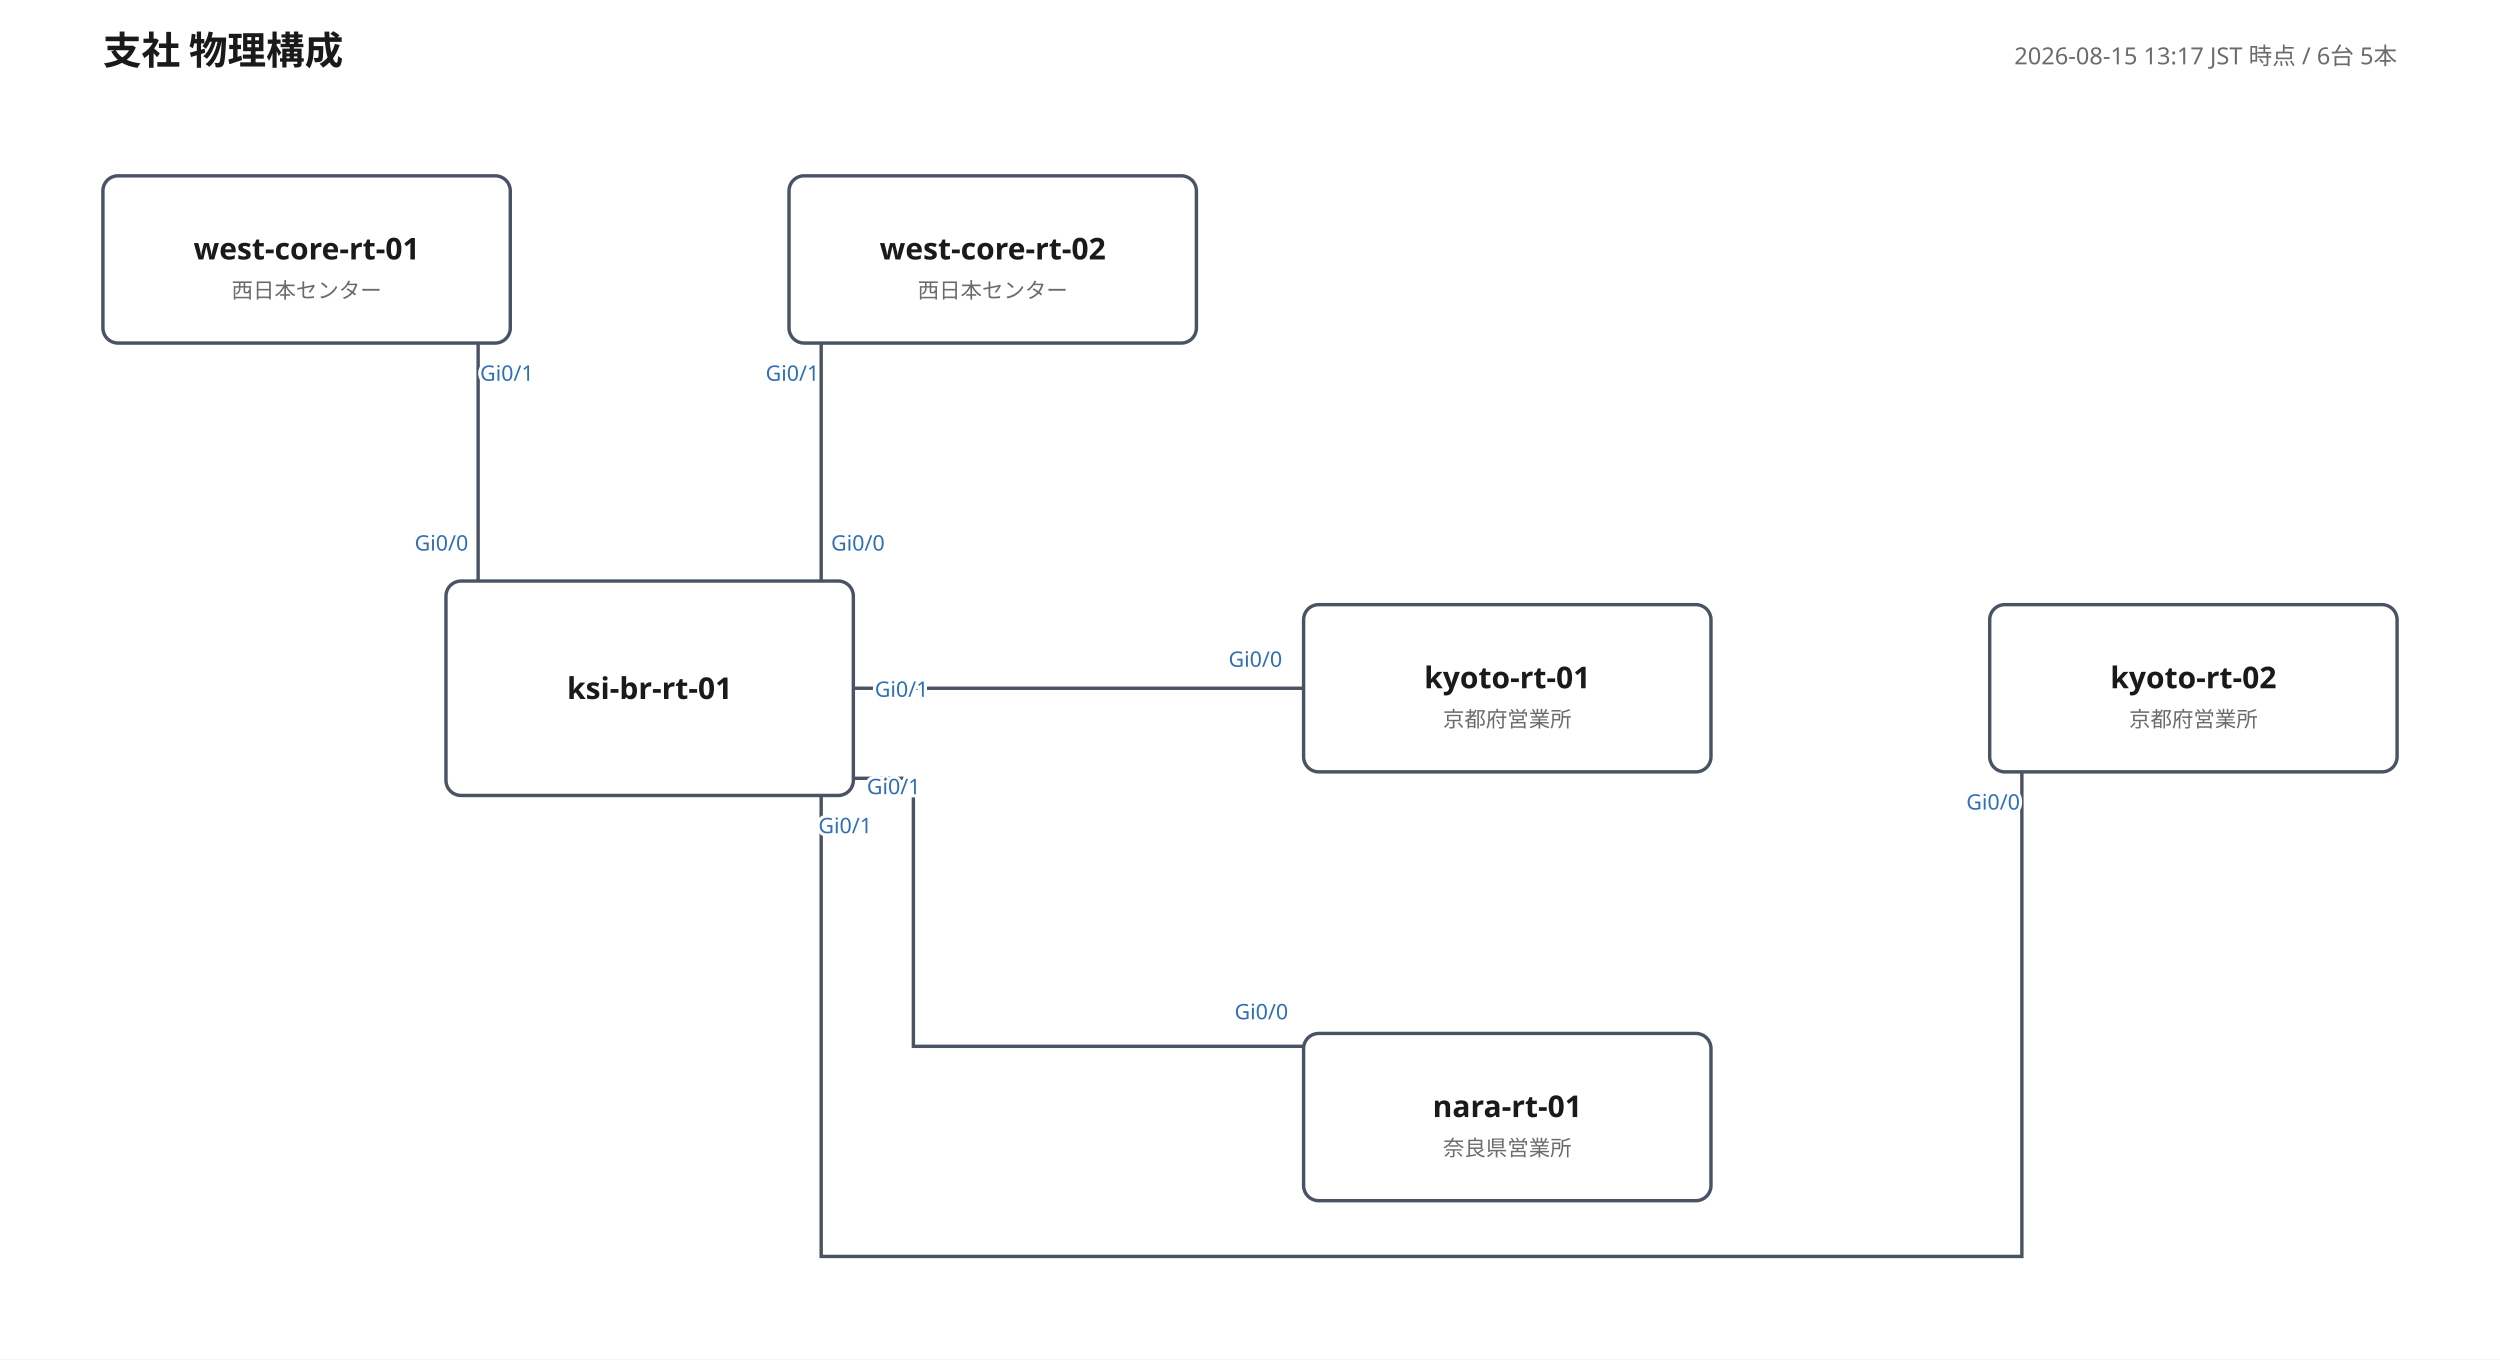
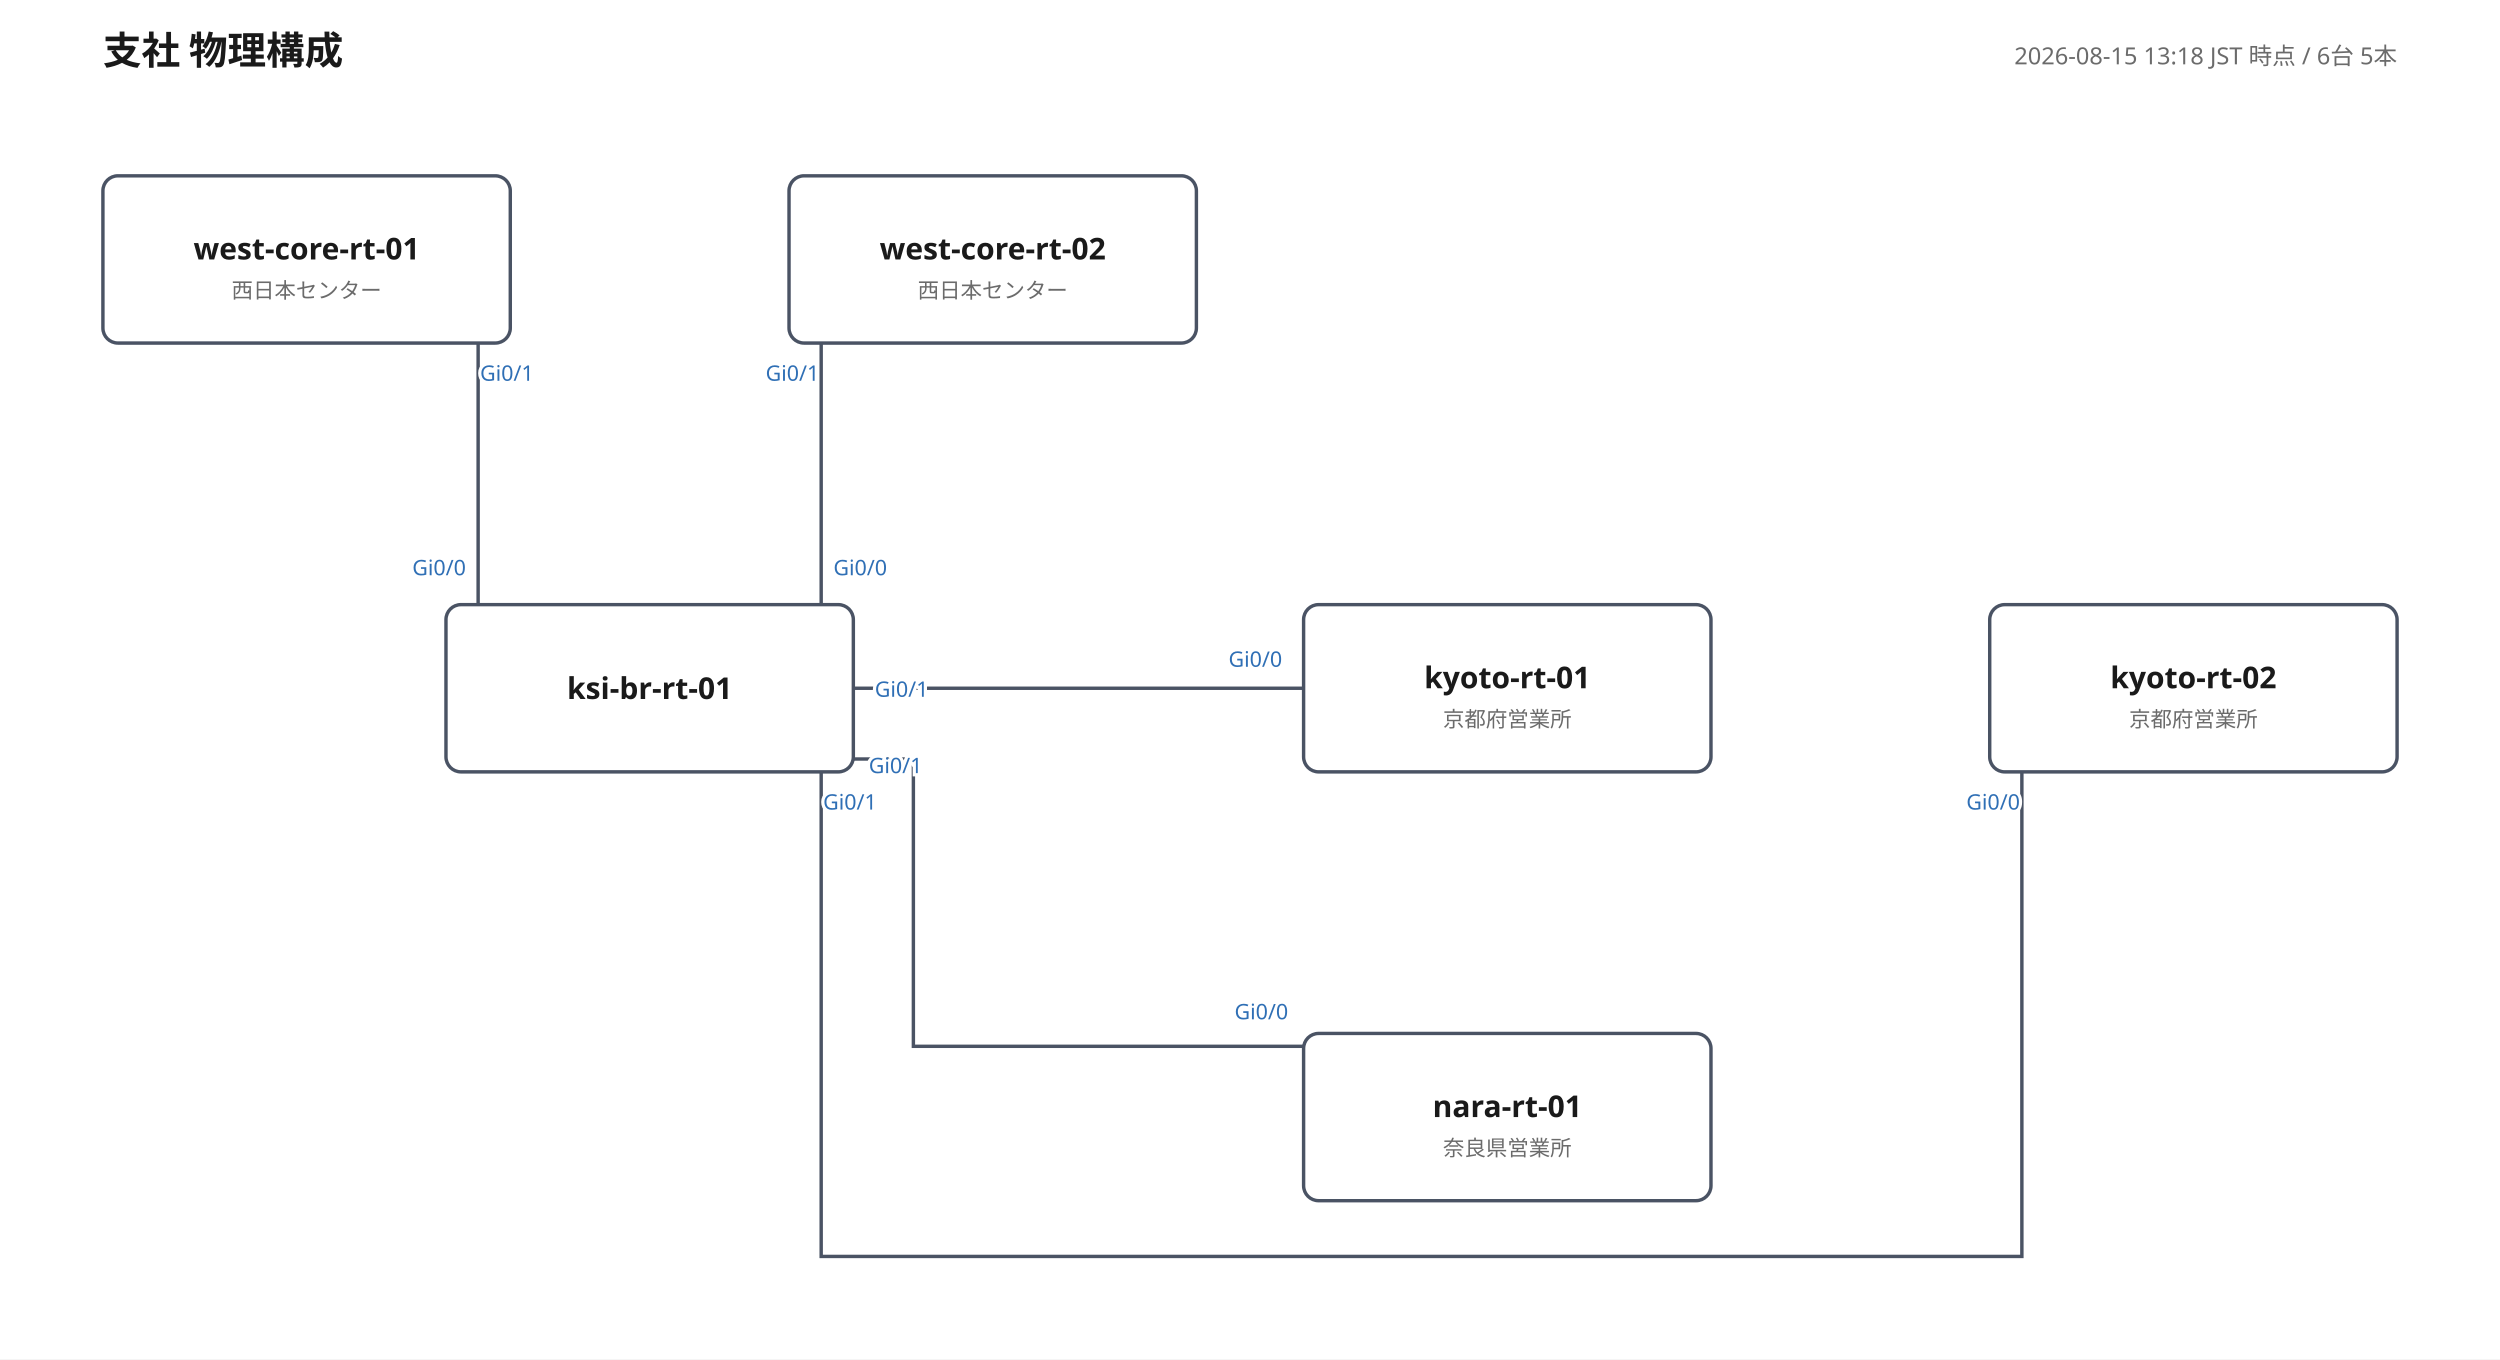
<svg xmlns="http://www.w3.org/2000/svg" width="1166" height="634" viewBox="0 0 1166 634" font-family="'Yu Gothic', 'Hiragino Kaku Gothic ProN', Meiryo, 'Noto Sans JP', sans-serif">
  <rect width="100%" height="100%" fill="#ffffff" />
  <text x="48" y="30" font-size="18" font-weight="700" fill="#1a1a1a">支社 物理構成</text>
-   <text x="1118" y="30" font-size="11" fill="#6b6b6b" text-anchor="end">2026-08-15 13:17 JST 時点 / 6台 5本</text>
-   <polyline points="223,271 223,160" fill="none" stroke="#4a5364" stroke-width="1.6" />
-   <text class="port-label" x="218.4" y="256.8" font-size="10" fill="#2f6fb5" text-anchor="end" paint-order="stroke" stroke="#ffffff" stroke-width="3">Gi0/0</text>
+   <text x="1118" y="30" font-size="11" fill="#6b6b6b" text-anchor="end">2026-08-15 13:18 JST 時点 / 6台 5本</text>
+   <polyline points="223,282 223,160" fill="none" stroke="#4a5364" stroke-width="1.6" />
+   <text class="port-label" x="217.3" y="268.3" font-size="10" fill="#2f6fb5" text-anchor="end" paint-order="stroke" stroke="#ffffff" stroke-width="3">Gi0/0</text>
  <text class="port-label" x="223.9" y="177.6" font-size="10" fill="#2f6fb5" text-anchor="start" paint-order="stroke" stroke="#ffffff" stroke-width="3">Gi0/1</text>
-   <polyline points="383,271 383,160" fill="none" stroke="#4a5364" stroke-width="1.6" />
-   <text class="port-label" x="387.6" y="256.8" font-size="10" fill="#2f6fb5" text-anchor="start" paint-order="stroke" stroke="#ffffff" stroke-width="3">Gi0/0</text>
+   <polyline points="383,282 383,160" fill="none" stroke="#4a5364" stroke-width="1.6" />
+   <text class="port-label" x="388.7" y="268.3" font-size="10" fill="#2f6fb5" text-anchor="start" paint-order="stroke" stroke="#ffffff" stroke-width="3">Gi0/0</text>
  <text class="port-label" x="382.1" y="177.6" font-size="10" fill="#2f6fb5" text-anchor="end" paint-order="stroke" stroke="#ffffff" stroke-width="3">Gi0/1</text>
  <polyline points="608,321 398,321" fill="none" stroke="#4a5364" stroke-width="1.6" />
  <text class="port-label" x="598.0" y="311.0" font-size="10" fill="#2f6fb5" text-anchor="end" paint-order="stroke" stroke="#ffffff" stroke-width="3">Gi0/0</text>
  <text class="port-label" x="408.0" y="325.0" font-size="10" fill="#2f6fb5" text-anchor="start" paint-order="stroke" stroke="#ffffff" stroke-width="3">Gi0/1</text>
-   <polyline points="943,360 943,586 383,586 383,371" fill="none" stroke="#4a5364" stroke-width="1.6" />
+   <polyline points="943,360 943,586 383,586 383,360" fill="none" stroke="#4a5364" stroke-width="1.6" />
  <text class="port-label" x="942.1" y="377.6" font-size="10" fill="#2f6fb5" text-anchor="end" paint-order="stroke" stroke="#ffffff" stroke-width="3">Gi0/0</text>
-   <text class="port-label" x="381.7" y="388.6" font-size="10" fill="#2f6fb5" text-anchor="start" paint-order="stroke" stroke="#ffffff" stroke-width="3">Gi0/1</text>
-   <polyline points="608,488 426,488 426,363 398,363" fill="none" stroke="#4a5364" stroke-width="1.6" />
+   <text class="port-label" x="383.9" y="377.6" font-size="10" fill="#2f6fb5" text-anchor="start" paint-order="stroke" stroke="#ffffff" stroke-width="3">Gi0/1</text>
+   <polyline points="608,488 426,488 426,354 398,354" fill="none" stroke="#4a5364" stroke-width="1.6" />
  <text class="port-label" x="600.8" y="475.4" font-size="10" fill="#2f6fb5" text-anchor="end" paint-order="stroke" stroke="#ffffff" stroke-width="3">Gi0/0</text>
-   <text class="port-label" x="404.3" y="370.4" font-size="10" fill="#2f6fb5" text-anchor="start" paint-order="stroke" stroke="#ffffff" stroke-width="3">Gi0/1</text>
+   <text class="port-label" x="405.2" y="360.6" font-size="10" fill="#2f6fb5" text-anchor="start" paint-order="stroke" stroke="#ffffff" stroke-width="3">Gi0/1</text>
  <g>
    <rect x="48" y="82" width="190" height="78" rx="7" fill="#ffffff" stroke="#4a5364" stroke-width="1.6" />
    <text x="143" y="121" font-size="14" font-weight="700" fill="#1a1a1a" text-anchor="middle">west-core-rt-01</text>
    <text x="143" y="139" font-size="10" fill="#6b6b6b" text-anchor="middle">西日本センター</text>
  </g>
  <g>
    <rect x="368" y="82" width="190" height="78" rx="7" fill="#ffffff" stroke="#4a5364" stroke-width="1.6" />
    <text x="463" y="121" font-size="14" font-weight="700" fill="#1a1a1a" text-anchor="middle">west-core-rt-02</text>
    <text x="463" y="139" font-size="10" fill="#6b6b6b" text-anchor="middle">西日本センター</text>
  </g>
  <g>
-     <rect x="208" y="271" width="190" height="100" rx="7" fill="#ffffff" stroke="#4a5364" stroke-width="1.6" />
+     <rect x="208" y="282" width="190" height="78" rx="7" fill="#ffffff" stroke="#4a5364" stroke-width="1.6" />
    <text x="303" y="326" font-size="14" font-weight="700" fill="#1a1a1a" text-anchor="middle">ksi-br-rt-01</text>
  </g>
  <g>
    <rect x="608" y="282" width="190" height="78" rx="7" fill="#ffffff" stroke="#4a5364" stroke-width="1.6" />
    <text x="703" y="321" font-size="14" font-weight="700" fill="#1a1a1a" text-anchor="middle">kyoto-rt-01</text>
    <text x="703" y="339" font-size="10" fill="#6b6b6b" text-anchor="middle">京都府営業所</text>
  </g>
  <g>
    <rect x="928" y="282" width="190" height="78" rx="7" fill="#ffffff" stroke="#4a5364" stroke-width="1.6" />
    <text x="1023" y="321" font-size="14" font-weight="700" fill="#1a1a1a" text-anchor="middle">kyoto-rt-02</text>
    <text x="1023" y="339" font-size="10" fill="#6b6b6b" text-anchor="middle">京都府営業所</text>
  </g>
  <g>
    <rect x="608" y="482" width="190" height="78" rx="7" fill="#ffffff" stroke="#4a5364" stroke-width="1.6" />
    <text x="703" y="521" font-size="14" font-weight="700" fill="#1a1a1a" text-anchor="middle">nara-rt-01</text>
    <text x="703" y="539" font-size="10" fill="#6b6b6b" text-anchor="middle">奈良県営業所</text>
  </g>
</svg>
